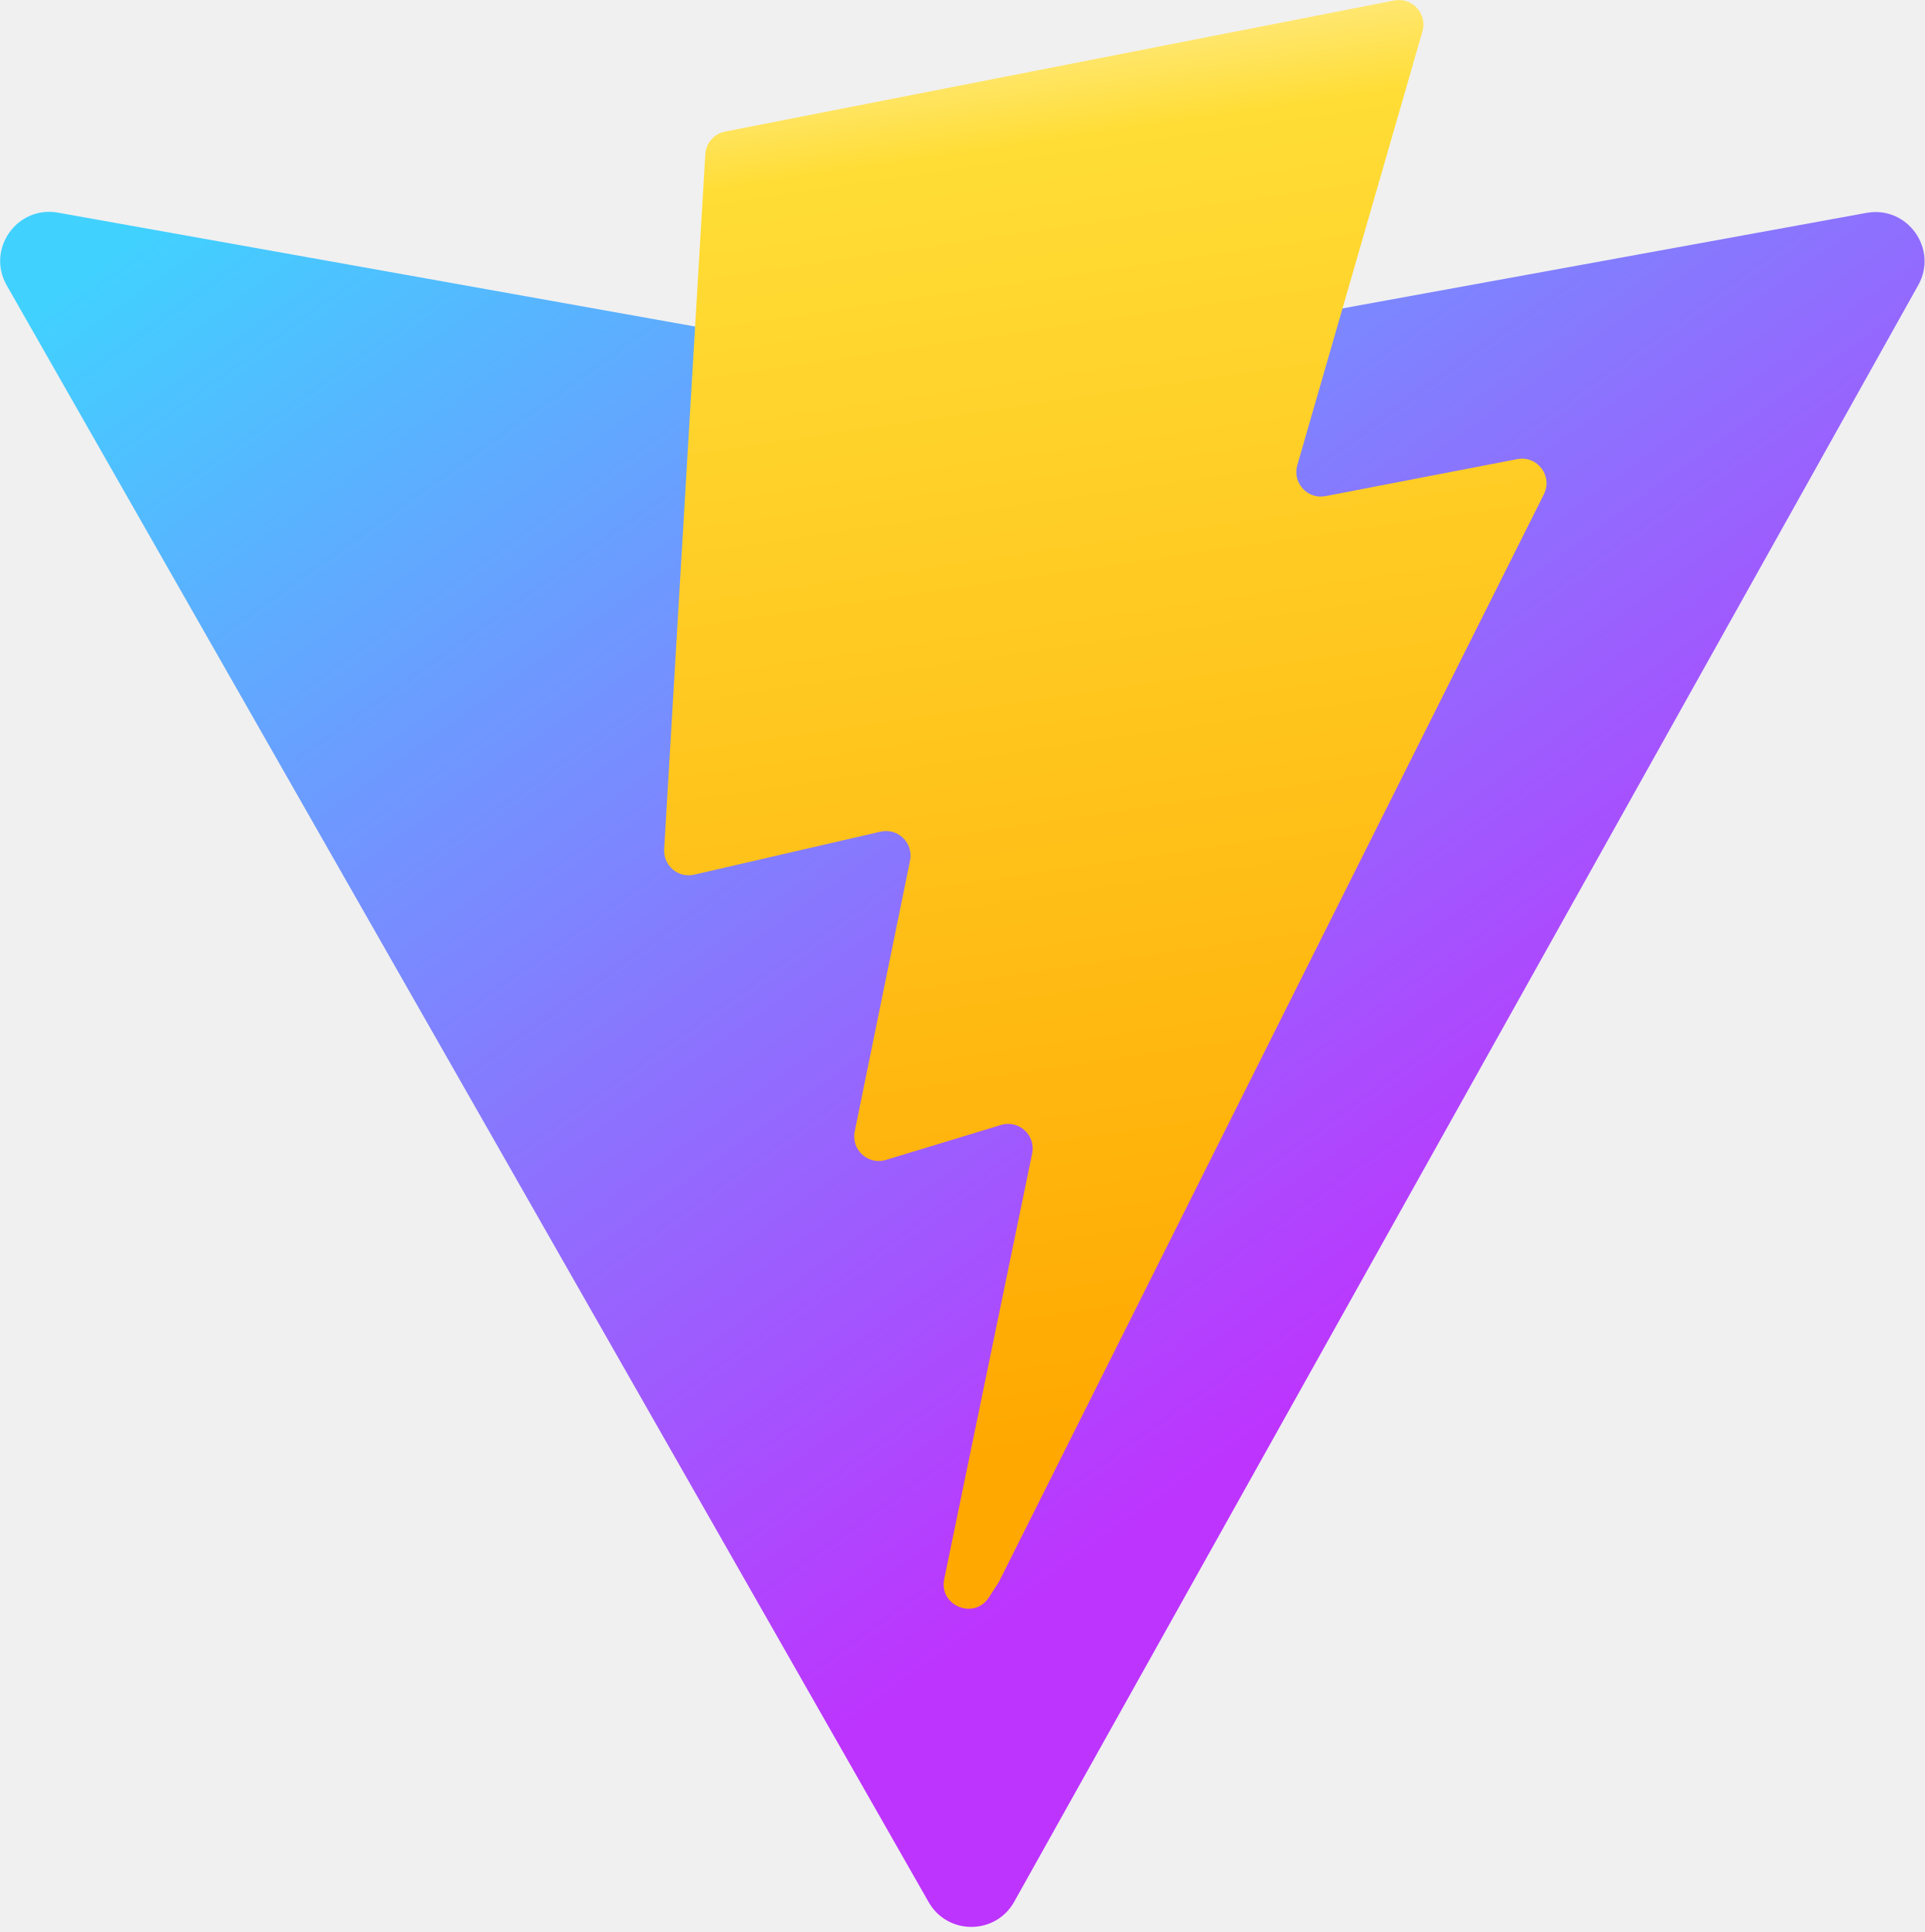
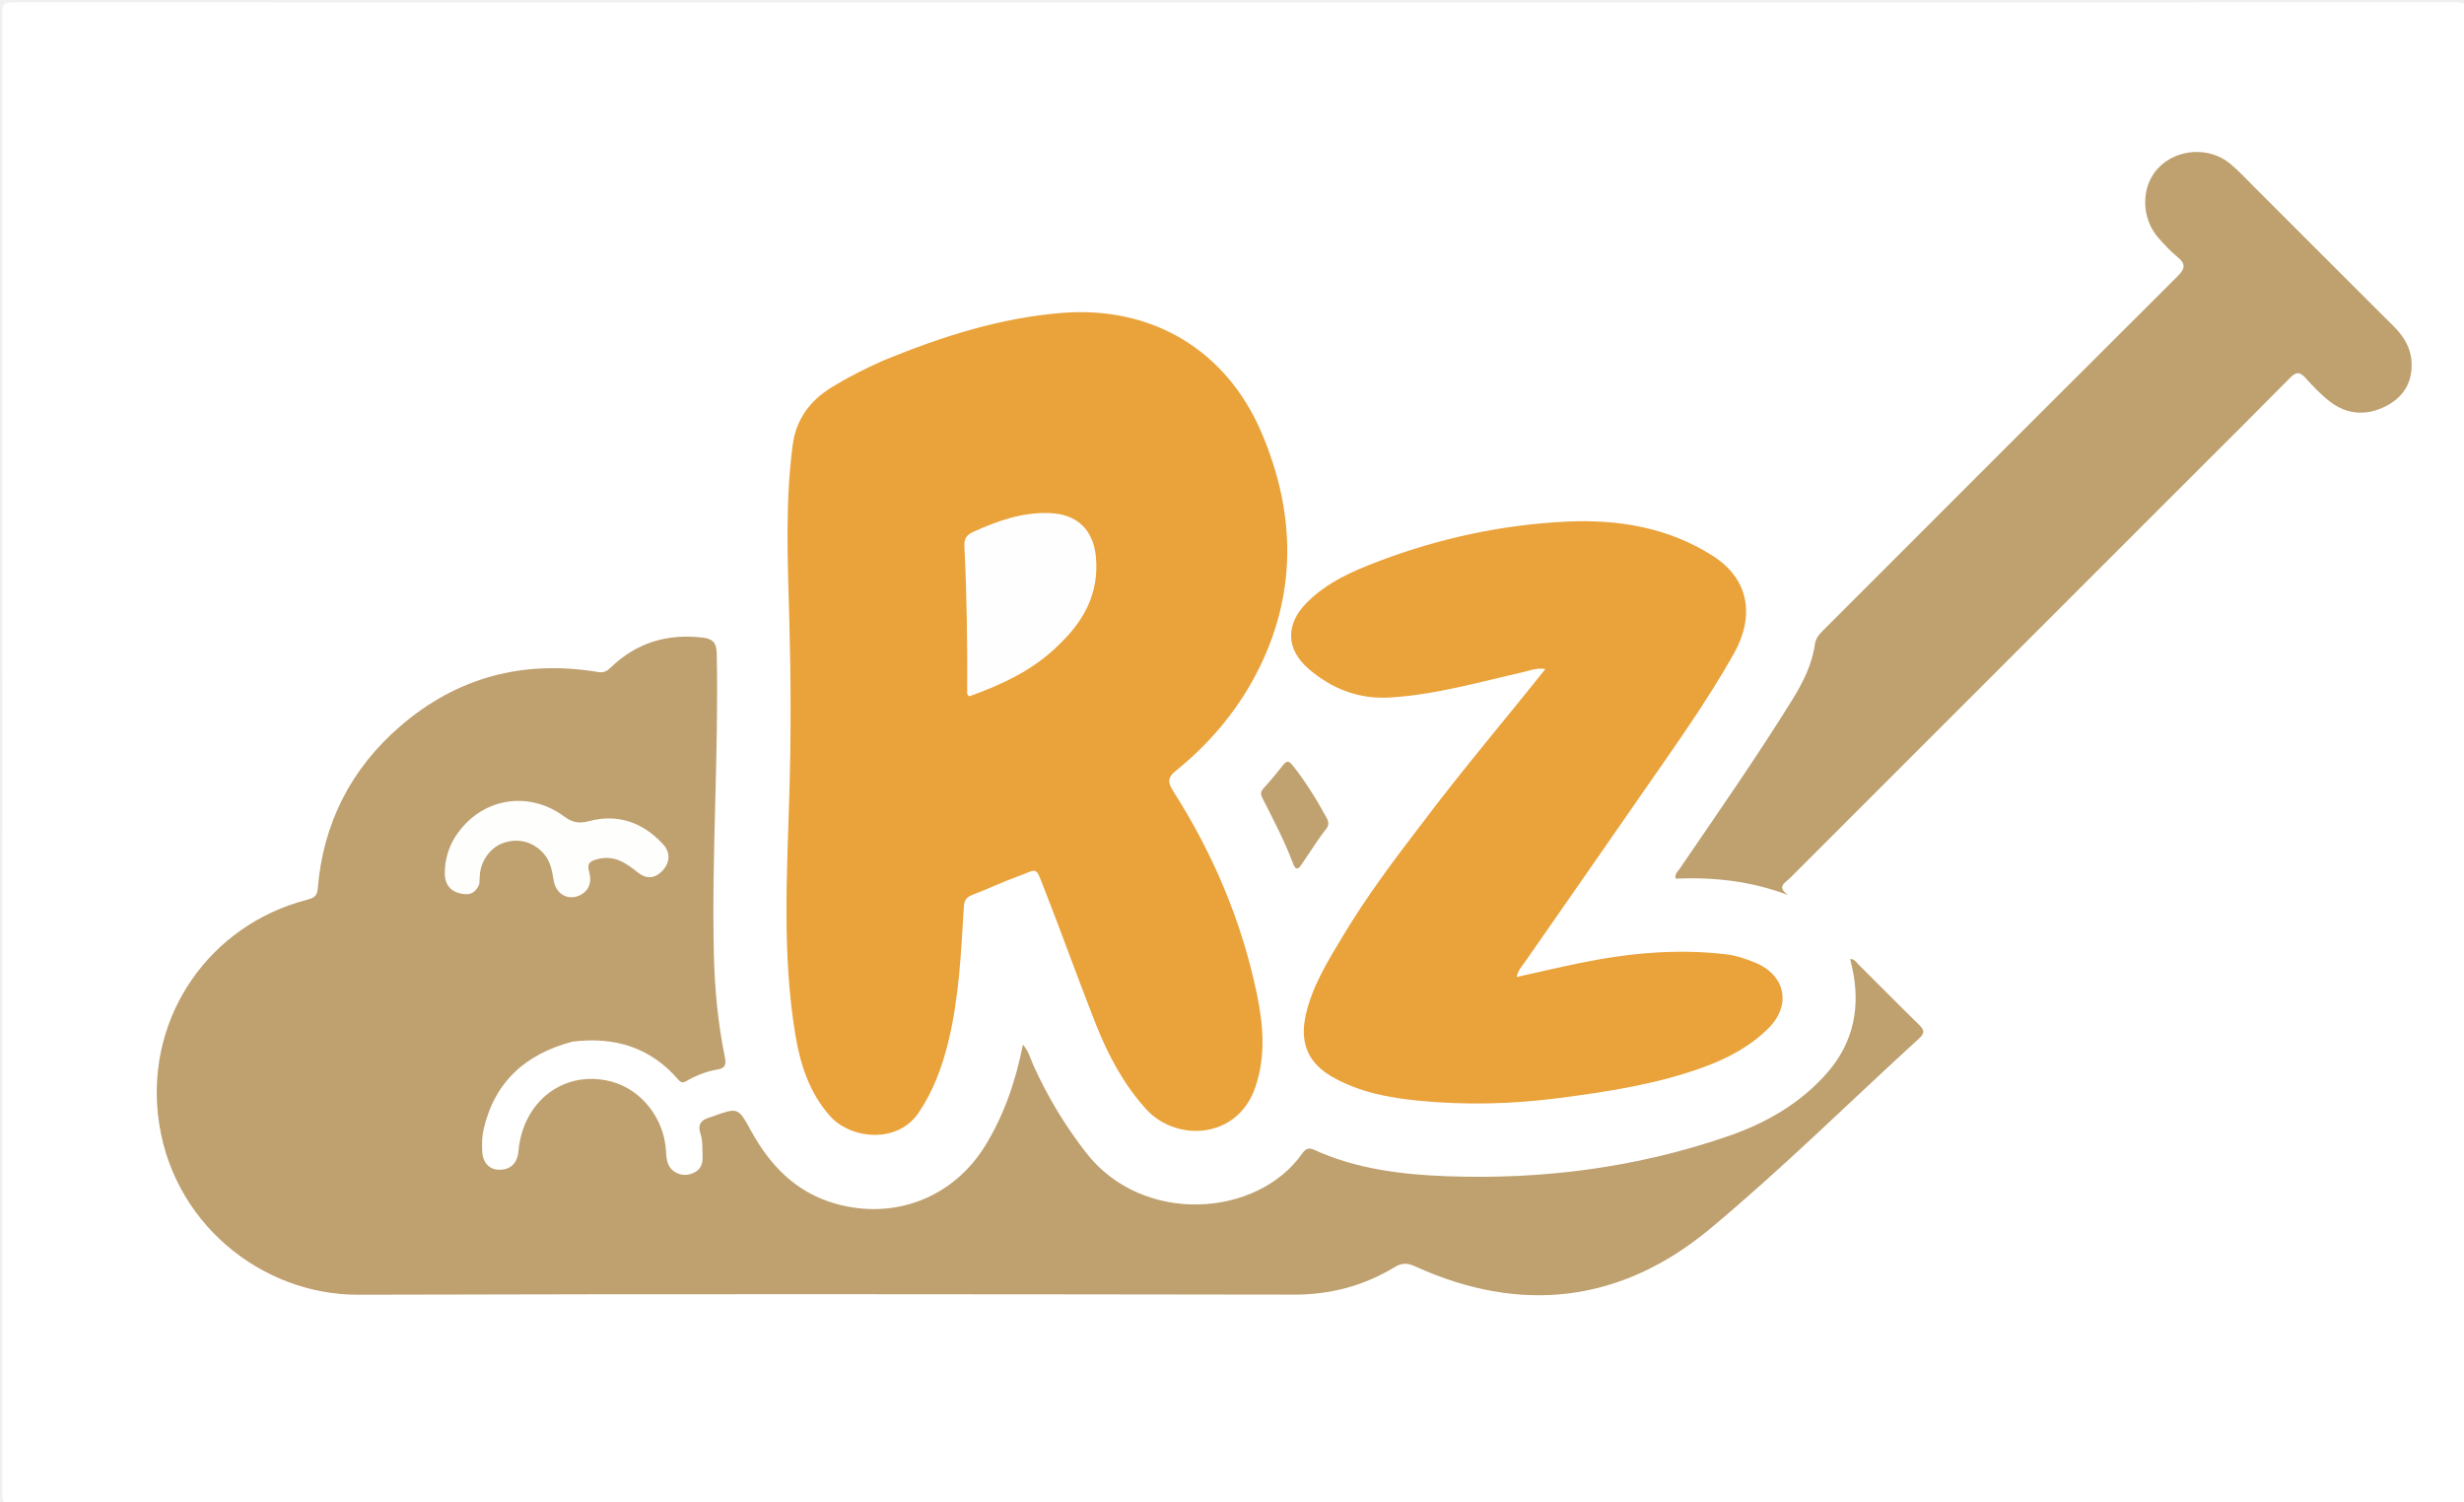
- <svg xmlns="http://www.w3.org/2000/svg" aria-hidden="true" role="img" class="iconify iconify--logos" width="31.88" height="32" preserveAspectRatio="xMidYMid meet" viewBox="0 0 256 257">
-   <defs>
-     <linearGradient id="IconifyId1813088fe1fbc01fb466" x1="-.828%" x2="57.636%" y1="7.652%" y2="78.411%">
-       <stop offset="0%" stop-color="#41D1FF" />
-       <stop offset="100%" stop-color="#BD34FE" />
-     </linearGradient>
-     <linearGradient id="IconifyId1813088fe1fbc01fb467" x1="43.376%" x2="50.316%" y1="2.242%" y2="89.03%">
-       <stop offset="0%" stop-color="#FFEA83" />
-       <stop offset="8.333%" stop-color="#FFDD35" />
-       <stop offset="100%" stop-color="#FFA800" />
-     </linearGradient>
-   </defs>
-   <path fill="url(#IconifyId1813088fe1fbc01fb466)" d="M255.153 37.938L134.897 252.976c-2.483 4.44-8.862 4.466-11.382.048L.875 37.958c-2.746-4.814 1.371-10.646 6.827-9.67l120.385 21.517a6.537 6.537 0 0 0 2.322-.004l117.867-21.483c5.438-.991 9.574 4.796 6.877 9.62Z" />
-   <path fill="url(#IconifyId1813088fe1fbc01fb467)" d="M185.432.063L96.44 17.501a3.268 3.268 0 0 0-2.634 3.014l-5.474 92.456a3.268 3.268 0 0 0 3.997 3.378l24.777-5.718c2.318-.535 4.413 1.507 3.936 3.838l-7.361 36.047c-.495 2.426 1.782 4.5 4.151 3.78l15.304-4.649c2.372-.72 4.652 1.36 4.15 3.788l-11.698 56.621c-.732 3.542 3.979 5.473 5.943 2.437l1.313-2.028l72.516-144.72c1.215-2.423-.88-5.186-3.54-4.672l-25.505 4.922c-2.396.462-4.435-1.77-3.759-4.114l16.646-57.705c.677-2.35-1.37-4.583-3.769-4.113Z" />
+ <svg xmlns="http://www.w3.org/2000/svg" version="1.1" id="Layer_1" x="0px" y="0px" width="100%" viewBox="0 0 1032 629" enable-background="new 0 0 1032 629" xml:space="preserve">
+   <path fill="#FFFFFF" opacity="1" stroke="none" d=" M754,630   C504.167,630 254.833,629.99 5.5,630.093   C1.751,630.095 0.905,629.249 0.906,625.5   C1.012,418.833 1.012,212.167 0.906,5.5   C0.905,1.751 1.75,0.906 5.5,0.907   C346.5,1.007 687.5,1.007 1028.5,0.907   C1032.248,0.906 1033.096,1.75 1033.094,5.5   C1032.988,212.166 1032.988,418.833 1033.094,625.5   C1033.095,629.248 1032.251,630.1 1028.5,630.095   C937.167,629.973 845.833,630 754,630  z" />
+   <path fill="#BFA06F" opacity="1" stroke="none" d=" M239.702,436.292   C219.967,441.556 207.127,453.177 202.529,473.092   C201.843,476.064 201.855,479.054 201.962,482.039   C202.138,486.971 204.925,489.936 209.133,489.955   C213.796,489.977 216.705,487.184 217.131,482.278   C218.972,461.074 236.42,447.908 255.951,452.985   C268.675,456.292 278.33,468.576 278.964,482.452   C279.115,485.751 279.531,488.871 282.523,490.783   C285.058,492.402 287.847,492.51 290.627,491.195   C293.406,489.882 294.374,487.547 294.266,484.656   C294.142,481.334 294.419,477.945 293.349,474.74   C292.218,471.351 293.357,469.301 296.636,468.234   C297.269,468.028 297.902,467.822 298.528,467.598   C308.973,463.849 309.155,463.749 314.418,473.386   C322.467,488.124 333.27,499.434 349.984,504.167   C374.626,511.144 399.233,501.665 412.671,479.807   C420.614,466.885 425.387,452.773 428.437,437.549   C430.809,440.21 431.562,443.412 432.851,446.265   C438.77,459.374 446.099,471.535 454.977,482.921   C478.66,513.296 526.617,509.972 545.455,483.093   C546.79,481.189 548.093,480.533 550.455,481.609   C568.056,489.629 586.944,491.955 605.904,492.657   C646.148,494.147 685.628,489.052 723.809,475.88   C739.55,470.45 753.877,462.284 765.066,449.598   C776.643,436.472 779.472,421.145 775.536,404.341   C775.351,403.553 775.146,402.769 774.883,401.711   C776.667,401.655 777.309,402.904 778.125,403.715   C786.636,412.173 795.056,420.724 803.64,429.108   C805.836,431.253 806.404,432.568 803.765,434.974   C774.591,461.576 746.502,489.47 716.188,514.693   C679.114,545.54 637.211,550.63 592.887,530.502   C589.719,529.063 587.43,528.731 584.213,530.683   C571.304,538.513 557.333,542.269 542.033,542.249   C411.373,542.078 280.712,541.906 150.053,542.296   C109.483,542.418 71.007,511.813 66.147,466.717   C61.668,425.153 87.944,387.443 128.541,376.871   C131.015,376.227 132.8,375.722 133.085,372.227   C135.315,344.88 146.94,322.026 167.65,304.151   C191.536,283.534 219.412,276.302 250.456,281.472   C253.147,281.92 254.425,280.909 256.017,279.383   C266.708,269.134 279.5,265.387 294.091,267.025   C298.315,267.499 300.094,268.954 300.196,273.778   C301.085,315.779 297.994,357.736 298.993,399.732   C299.337,414.231 300.687,428.631 303.601,442.835   C304.27,446.098 303.598,447.436 300.418,447.969   C295.95,448.717 291.771,450.366 287.828,452.596   C286.48,453.358 285.521,453.862 284.089,452.201   C272.453,438.7 257.49,434.087 239.702,436.292  z" />
+   <path fill="#EAA23A" opacity="1" stroke="none" d=" M370.026,150.975   C394.338,140.984 418.963,133.103 444.838,131.055   C482.379,128.083 513.531,146.514 528.342,181.157   C542.839,215.062 543.465,249.485 525.846,282.825   C517.605,298.419 506.216,311.76 492.445,322.857   C488.885,325.725 489.103,327.811 491.372,331.367   C508.084,357.557 520.056,385.769 526.403,416.233   C529.102,429.191 530.203,442.141 525.843,455.164   C518.422,477.333 492.609,478.476 479.973,464.496   C470.56,454.081 464.086,441.893 458.992,429.008   C451.473,409.989 444.634,390.701 437.143,371.67   C433.542,362.521 434.787,364.035 426.233,367.103   C419.82,369.402 413.654,372.381 407.28,374.801   C404.722,375.773 403.849,377.133 403.681,379.874   C402.512,398.968 401.707,418.114 397.067,436.809   C394.486,447.203 390.815,457.081 384.745,466.058   C375.767,479.335 356.176,477.055 347.644,467.448   C339.021,457.74 335.192,445.909 333.128,433.478   C327.552,399.885 329.615,366.071 330.617,332.295   C331.338,307.973 331.265,283.652 330.584,259.329   C329.903,235.028 328.818,210.722 331.993,186.484   C333.424,175.562 339.268,167.77 348.421,162.156   C355.241,157.973 362.367,154.37 370.026,150.975  z" />
+   <path fill="#EAA23A" opacity="1" stroke="none" d=" M595.728,344.722   C612.219,322.731 629.857,302.101 647.261,280.194   C643.447,279.646 640.736,280.881 638.005,281.499   C619.526,285.683 601.261,290.975 582.207,292.142   C569.219,292.937 557.958,288.58 548.22,280.264   C538.588,272.039 538.282,261.573 547.243,252.503   C555.777,243.865 566.667,239.145 577.745,234.956   C602.824,225.473 628.864,219.85 655.569,218.501   C677.274,217.404 698.425,220.763 717.323,232.785   C732.82,242.643 734.928,258.239 726.204,273.76   C714.531,294.53 700.533,313.856 686.999,333.446   C671.001,356.601 654.846,379.648 638.802,402.771   C637.501,404.646 635.808,406.339 635.188,409.224   C644.015,407.263 652.538,405.264 661.108,403.489   C681.586,399.246 702.214,397.229 723.106,399.738   C727.27,400.238 731.206,401.604 735.062,403.175   C747.797,408.363 750.463,420.968 740.65,430.717   C732.969,438.348 723.542,443.33 713.431,447.011   C693.751,454.176 673.204,457.284 652.56,459.962   C633.153,462.481 613.705,462.915 594.239,461.025   C581.6,459.798 569.214,457.461 557.96,451.02   C548.235,445.454 544.482,437.293 546.673,426.253   C549.16,413.724 555.839,403.101 562.228,392.411   C572.153,375.806 583.727,360.325 595.728,344.722  z" />
+   <path fill="#BFA06F" opacity="1" stroke="none" d=" M788.317,239.317   C829.681,197.946 870.758,156.787 911.98,115.775   C915.211,112.561 915.631,110.553 911.977,107.61   C909.141,105.324 906.643,102.578 904.196,99.856   C896.598,91.404 896.567,78.075 904.023,70.292   C911.745,62.233 925.313,61.332 934.053,68.556   C937.635,71.517 940.805,74.984 944.104,78.279   C963.554,97.707 982.967,117.174 1002.443,136.576   C1006.586,140.703 1009.6,145.292 1010.005,151.304   C1010.586,159.919 1006.773,166.281 999.362,170.079   C991.373,174.174 983.171,173.84 975.887,168.232   C972.084,165.304 968.718,161.741 965.483,158.169   C963.044,155.476 961.485,155.901 959.114,158.303   C944.951,172.65 930.642,186.853 916.383,201.106   C860.763,256.704 805.139,312.298 749.545,367.922   C747.74,369.728 743.868,371.433 748.963,374.91   C733.322,368.979 717.699,367.339 701.799,368.006   C701.33,365.972 702.728,365.02 703.522,363.854   C719.459,340.465 735.678,317.262 750.601,293.199   C755.093,285.955 758.948,278.407 760.142,269.801   C760.484,267.334 761.987,265.63 763.677,263.953   C771.835,255.853 779.942,247.701 788.317,239.317  z" />
+   <path fill="#C0A271" opacity="1" stroke="none" d=" M550.723,353.758   C548.66,356.809 546.813,359.572 544.961,362.331   C543.568,364.407 542.549,364.216 541.668,361.891   C538.073,352.397 533.4,343.402 528.794,334.381   C528.036,332.898 527.803,331.775 529.068,330.368   C531.951,327.159 534.739,323.855 537.397,320.457   C539.08,318.304 540.063,318.879 541.529,320.727   C546.922,327.526 551.416,334.88 555.589,342.464   C556.6,344.302 556.7,345.72 555.297,347.401   C553.705,349.308 552.378,351.436 550.723,353.758  z" />
+   <path fill="#FEFEFD" opacity="1" stroke="none" d=" M200.75,370.256   C198.948,374.844 195.689,375.117 191.982,373.997   C187.858,372.75 186.219,369.511 186.283,365.587   C186.371,360.206 187.731,355.084 190.695,350.463   C200.945,334.48 220.856,330.614 236.303,341.986   C239.741,344.518 242.501,345.034 246.643,343.939   C258.853,340.713 269.294,344.451 277.76,353.65   C280.91,357.073 280.641,361.487 277.303,364.874   C274.108,368.115 270.606,368.224 267.065,365.377   C262.172,361.443 257.221,358.041 250.322,359.831   C247.204,360.639 245.715,361.498 246.745,365.17   C247.648,368.391 247.459,371.856 244.202,374.173   C239.083,377.813 232.984,375.211 231.908,368.846   C231.211,364.725 230.574,360.658 227.587,357.377   C223.167,352.523 217.035,350.891 210.799,353.077   C205.326,354.995 201.245,360.696 200.936,366.873   C200.886,367.869 200.883,368.868 200.75,370.256  z" />
+   <path fill="#FFFEFE" opacity="1" stroke="none" d=" M443.781,269.785   C432.932,280.699 419.68,286.682 406.133,291.607   C404.905,291.148 405.076,290.382 405.08,289.796   C405.213,269.472 404.938,249.154 403.918,228.855   C403.761,225.733 404.712,224.107 407.588,222.794   C417.828,218.119 428.225,214.449 439.734,214.898   C451.238,215.347 458.056,222.051 459.035,233.573   C460.282,248.256 454.239,259.721 443.781,269.785  z" />
</svg>
